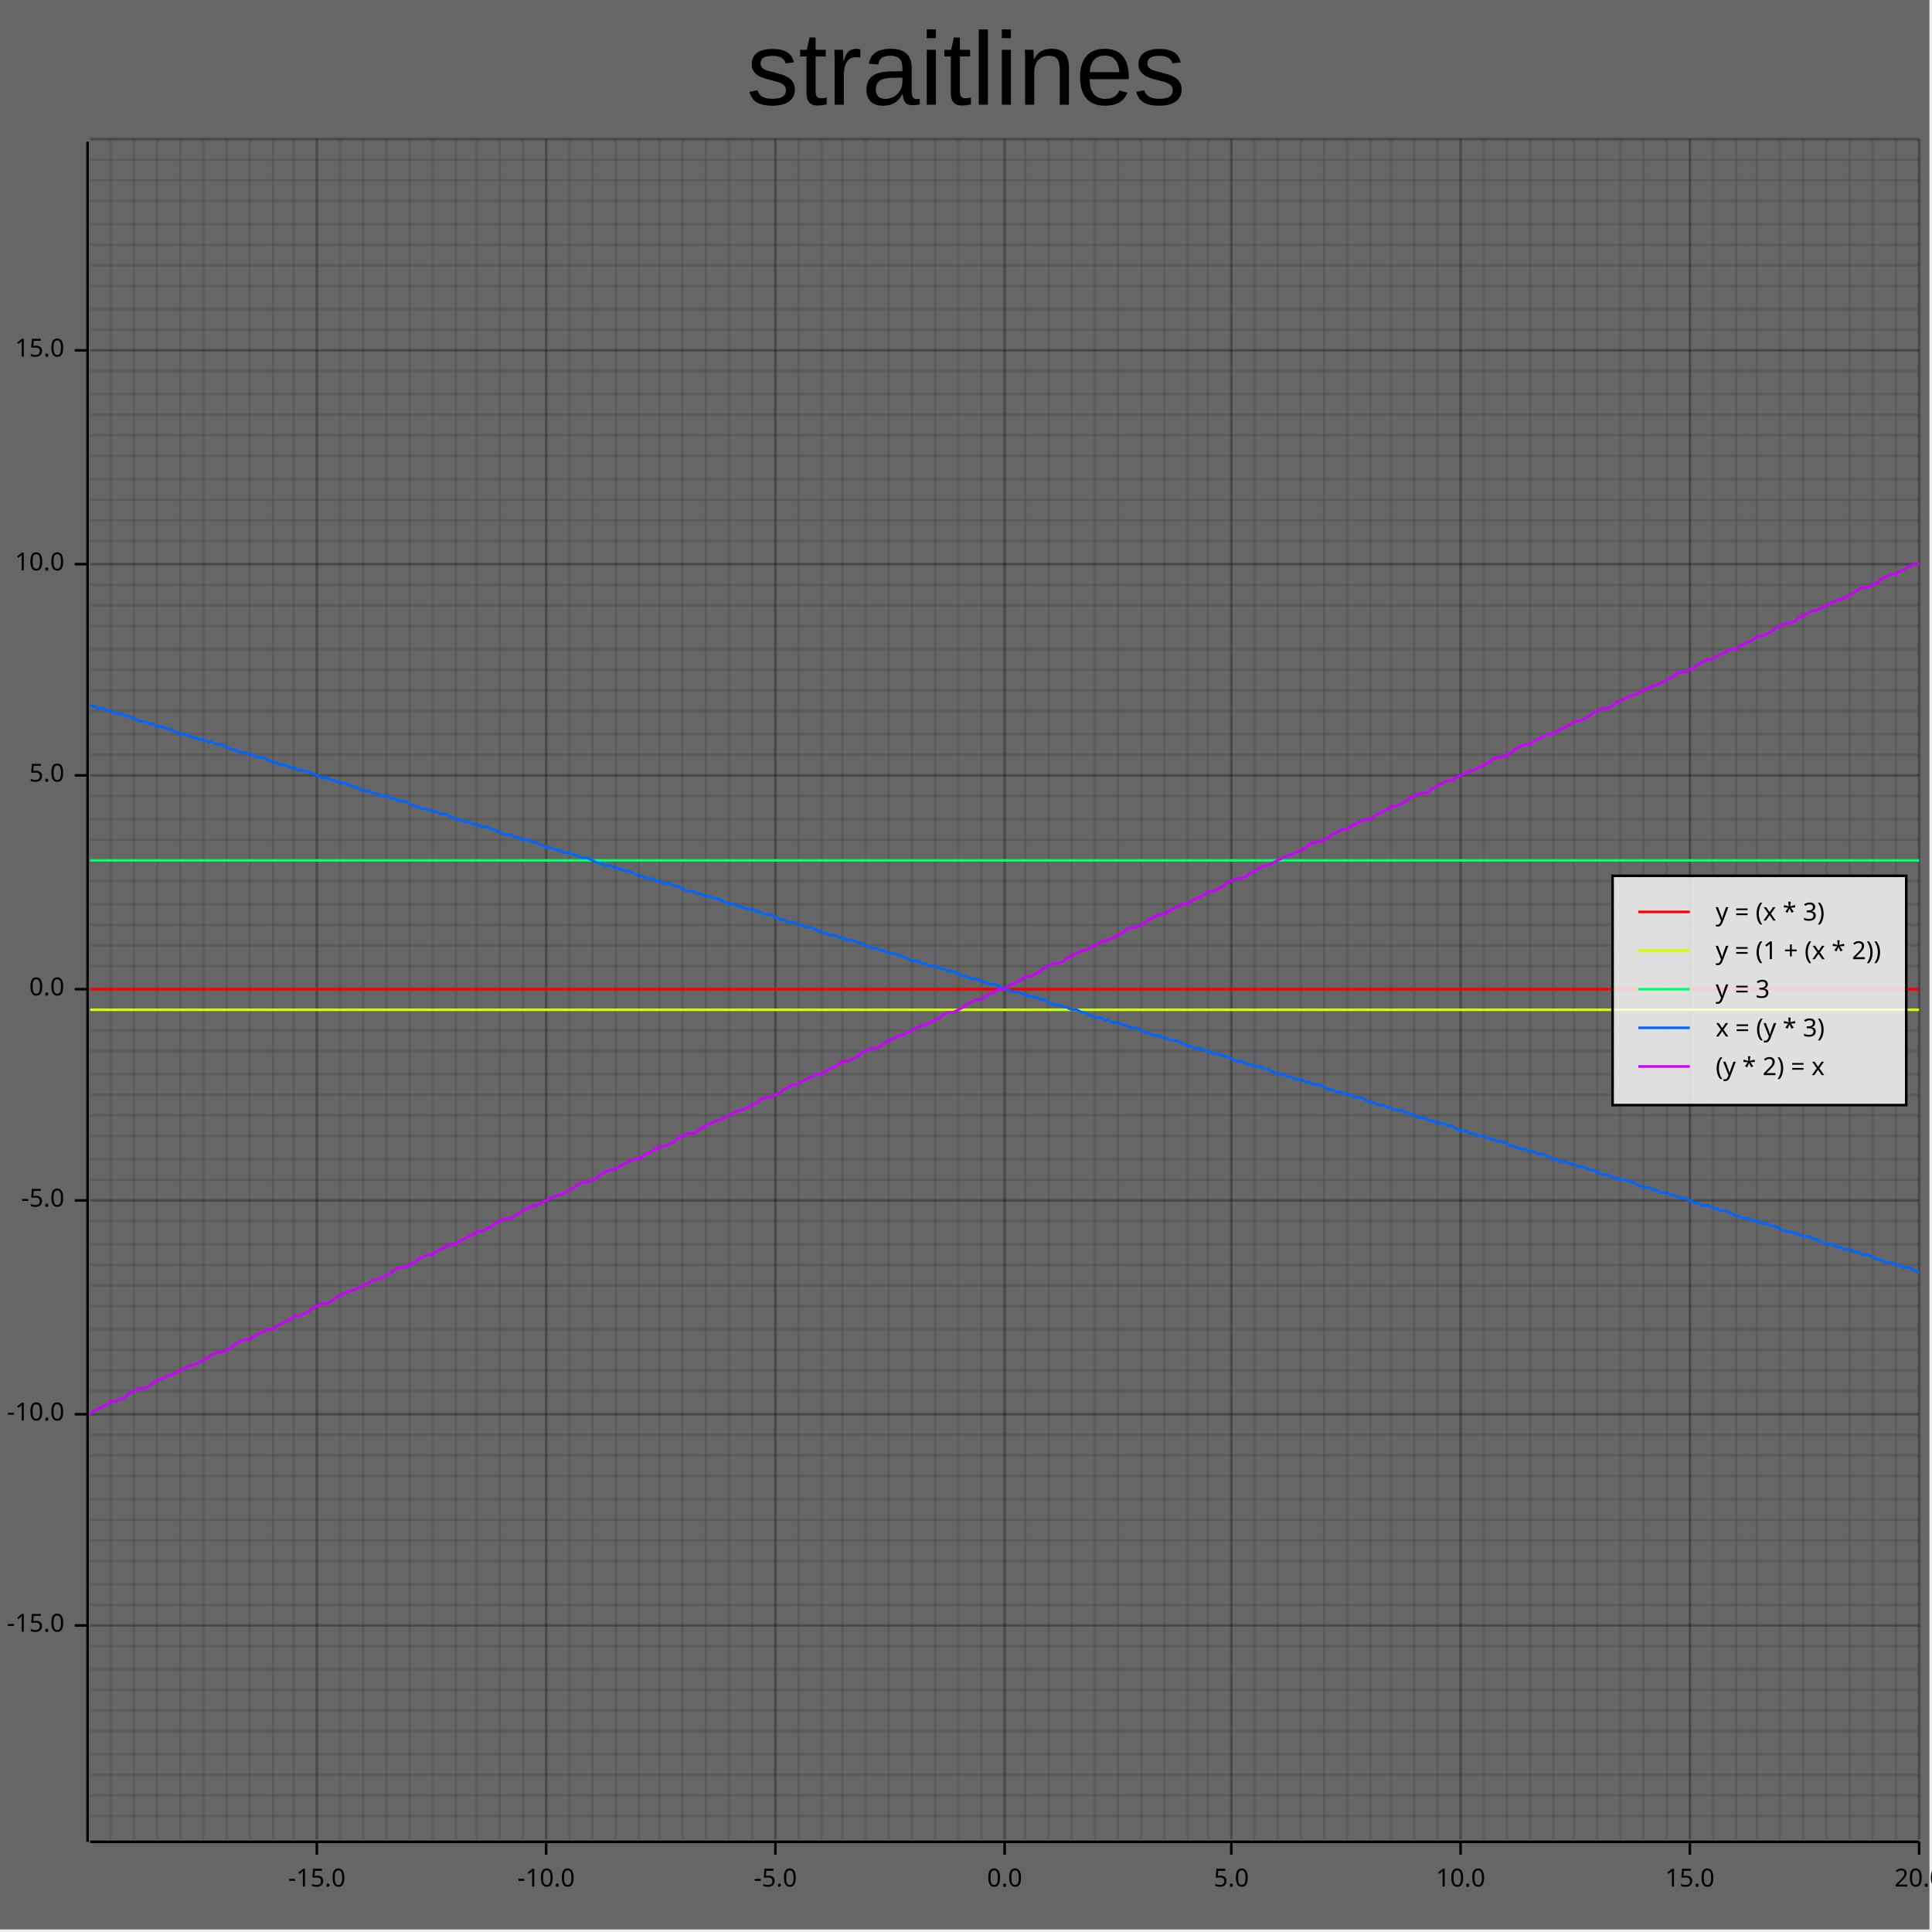
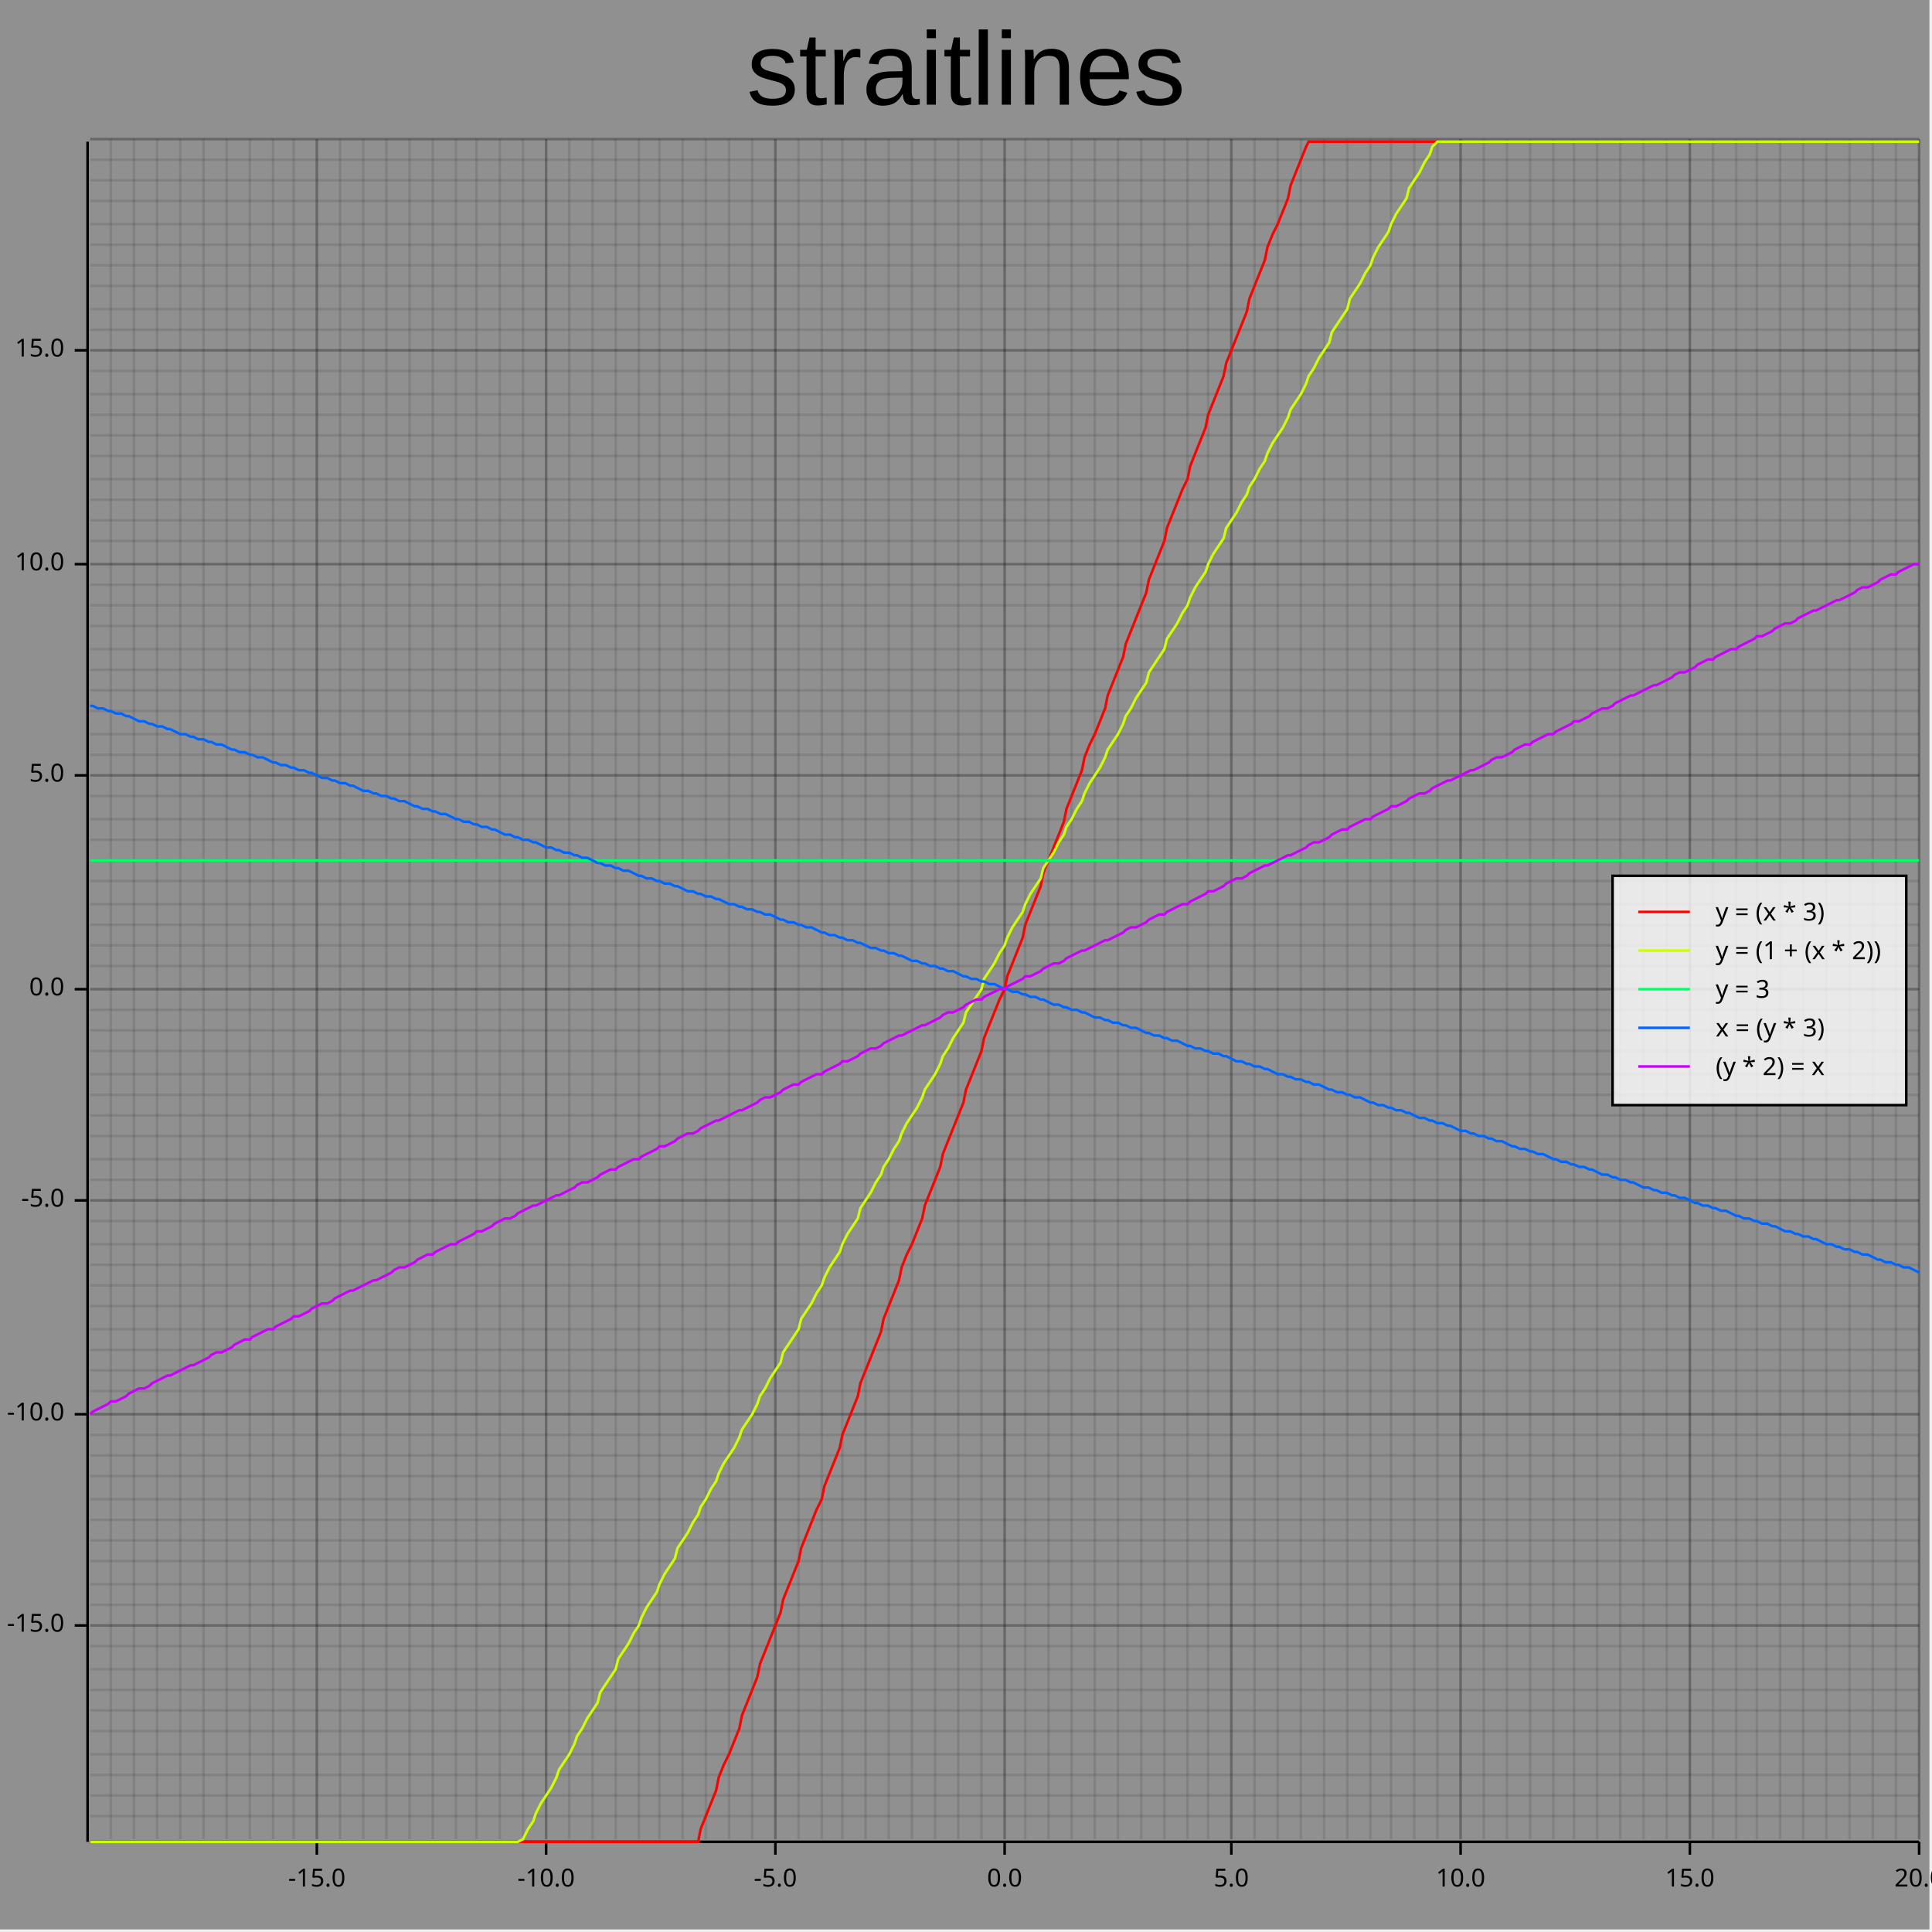
<svg xmlns="http://www.w3.org/2000/svg" width="750" height="750" viewBox="0 0 750 750">
-   <rect x="0" y="0" width="749" height="749" opacity="1" fill="#666666" stroke="none" />
+   <rect x="0" y="0" width="749" height="749" opacity="0.4" fill="#000000" stroke="none" />
  <text x="375" y="10" dy="0.76em" text-anchor="middle" font-family="Arial" font-size="40.323" opacity="1" fill="#000000">
straitlines
</text>
  <line opacity="0.1" stroke="#000000" stroke-width="1" x1="43" y1="714" x2="43" y2="54" />
  <line opacity="0.1" stroke="#000000" stroke-width="1" x1="52" y1="714" x2="52" y2="54" />
  <line opacity="0.1" stroke="#000000" stroke-width="1" x1="61" y1="714" x2="61" y2="54" />
  <line opacity="0.1" stroke="#000000" stroke-width="1" x1="70" y1="714" x2="70" y2="54" />
  <line opacity="0.1" stroke="#000000" stroke-width="1" x1="79" y1="714" x2="79" y2="54" />
  <line opacity="0.1" stroke="#000000" stroke-width="1" x1="88" y1="714" x2="88" y2="54" />
  <line opacity="0.1" stroke="#000000" stroke-width="1" x1="97" y1="714" x2="97" y2="54" />
  <line opacity="0.1" stroke="#000000" stroke-width="1" x1="106" y1="714" x2="106" y2="54" />
  <line opacity="0.1" stroke="#000000" stroke-width="1" x1="114" y1="714" x2="114" y2="54" />
  <line opacity="0.1" stroke="#000000" stroke-width="1" x1="123" y1="714" x2="123" y2="54" />
  <line opacity="0.1" stroke="#000000" stroke-width="1" x1="132" y1="714" x2="132" y2="54" />
  <line opacity="0.1" stroke="#000000" stroke-width="1" x1="141" y1="714" x2="141" y2="54" />
  <line opacity="0.1" stroke="#000000" stroke-width="1" x1="150" y1="714" x2="150" y2="54" />
  <line opacity="0.1" stroke="#000000" stroke-width="1" x1="159" y1="714" x2="159" y2="54" />
  <line opacity="0.1" stroke="#000000" stroke-width="1" x1="168" y1="714" x2="168" y2="54" />
  <line opacity="0.1" stroke="#000000" stroke-width="1" x1="177" y1="714" x2="177" y2="54" />
  <line opacity="0.1" stroke="#000000" stroke-width="1" x1="185" y1="714" x2="185" y2="54" />
  <line opacity="0.1" stroke="#000000" stroke-width="1" x1="194" y1="714" x2="194" y2="54" />
  <line opacity="0.1" stroke="#000000" stroke-width="1" x1="203" y1="714" x2="203" y2="54" />
  <line opacity="0.1" stroke="#000000" stroke-width="1" x1="212" y1="714" x2="212" y2="54" />
  <line opacity="0.1" stroke="#000000" stroke-width="1" x1="221" y1="714" x2="221" y2="54" />
  <line opacity="0.1" stroke="#000000" stroke-width="1" x1="230" y1="714" x2="230" y2="54" />
  <line opacity="0.1" stroke="#000000" stroke-width="1" x1="239" y1="714" x2="239" y2="54" />
  <line opacity="0.1" stroke="#000000" stroke-width="1" x1="248" y1="714" x2="248" y2="54" />
  <line opacity="0.1" stroke="#000000" stroke-width="1" x1="256" y1="714" x2="256" y2="54" />
  <line opacity="0.1" stroke="#000000" stroke-width="1" x1="265" y1="714" x2="265" y2="54" />
  <line opacity="0.1" stroke="#000000" stroke-width="1" x1="274" y1="714" x2="274" y2="54" />
  <line opacity="0.1" stroke="#000000" stroke-width="1" x1="283" y1="714" x2="283" y2="54" />
  <line opacity="0.1" stroke="#000000" stroke-width="1" x1="292" y1="714" x2="292" y2="54" />
  <line opacity="0.1" stroke="#000000" stroke-width="1" x1="301" y1="714" x2="301" y2="54" />
  <line opacity="0.1" stroke="#000000" stroke-width="1" x1="310" y1="714" x2="310" y2="54" />
  <line opacity="0.1" stroke="#000000" stroke-width="1" x1="319" y1="714" x2="319" y2="54" />
  <line opacity="0.1" stroke="#000000" stroke-width="1" x1="327" y1="714" x2="327" y2="54" />
  <line opacity="0.1" stroke="#000000" stroke-width="1" x1="336" y1="714" x2="336" y2="54" />
  <line opacity="0.1" stroke="#000000" stroke-width="1" x1="345" y1="714" x2="345" y2="54" />
  <line opacity="0.1" stroke="#000000" stroke-width="1" x1="354" y1="714" x2="354" y2="54" />
  <line opacity="0.1" stroke="#000000" stroke-width="1" x1="363" y1="714" x2="363" y2="54" />
  <line opacity="0.1" stroke="#000000" stroke-width="1" x1="372" y1="714" x2="372" y2="54" />
  <line opacity="0.1" stroke="#000000" stroke-width="1" x1="381" y1="714" x2="381" y2="54" />
  <line opacity="0.1" stroke="#000000" stroke-width="1" x1="390" y1="714" x2="390" y2="54" />
  <line opacity="0.1" stroke="#000000" stroke-width="1" x1="398" y1="714" x2="398" y2="54" />
  <line opacity="0.1" stroke="#000000" stroke-width="1" x1="407" y1="714" x2="407" y2="54" />
  <line opacity="0.1" stroke="#000000" stroke-width="1" x1="416" y1="714" x2="416" y2="54" />
  <line opacity="0.1" stroke="#000000" stroke-width="1" x1="425" y1="714" x2="425" y2="54" />
  <line opacity="0.1" stroke="#000000" stroke-width="1" x1="434" y1="714" x2="434" y2="54" />
  <line opacity="0.1" stroke="#000000" stroke-width="1" x1="443" y1="714" x2="443" y2="54" />
  <line opacity="0.1" stroke="#000000" stroke-width="1" x1="452" y1="714" x2="452" y2="54" />
  <line opacity="0.1" stroke="#000000" stroke-width="1" x1="461" y1="714" x2="461" y2="54" />
  <line opacity="0.1" stroke="#000000" stroke-width="1" x1="469" y1="714" x2="469" y2="54" />
  <line opacity="0.1" stroke="#000000" stroke-width="1" x1="478" y1="714" x2="478" y2="54" />
  <line opacity="0.1" stroke="#000000" stroke-width="1" x1="487" y1="714" x2="487" y2="54" />
  <line opacity="0.1" stroke="#000000" stroke-width="1" x1="496" y1="714" x2="496" y2="54" />
  <line opacity="0.1" stroke="#000000" stroke-width="1" x1="505" y1="714" x2="505" y2="54" />
  <line opacity="0.1" stroke="#000000" stroke-width="1" x1="514" y1="714" x2="514" y2="54" />
  <line opacity="0.1" stroke="#000000" stroke-width="1" x1="523" y1="714" x2="523" y2="54" />
  <line opacity="0.1" stroke="#000000" stroke-width="1" x1="532" y1="714" x2="532" y2="54" />
  <line opacity="0.1" stroke="#000000" stroke-width="1" x1="540" y1="714" x2="540" y2="54" />
  <line opacity="0.1" stroke="#000000" stroke-width="1" x1="549" y1="714" x2="549" y2="54" />
  <line opacity="0.1" stroke="#000000" stroke-width="1" x1="558" y1="714" x2="558" y2="54" />
  <line opacity="0.1" stroke="#000000" stroke-width="1" x1="567" y1="714" x2="567" y2="54" />
  <line opacity="0.1" stroke="#000000" stroke-width="1" x1="576" y1="714" x2="576" y2="54" />
  <line opacity="0.1" stroke="#000000" stroke-width="1" x1="585" y1="714" x2="585" y2="54" />
  <line opacity="0.1" stroke="#000000" stroke-width="1" x1="594" y1="714" x2="594" y2="54" />
  <line opacity="0.1" stroke="#000000" stroke-width="1" x1="603" y1="714" x2="603" y2="54" />
  <line opacity="0.1" stroke="#000000" stroke-width="1" x1="611" y1="714" x2="611" y2="54" />
  <line opacity="0.1" stroke="#000000" stroke-width="1" x1="620" y1="714" x2="620" y2="54" />
  <line opacity="0.1" stroke="#000000" stroke-width="1" x1="629" y1="714" x2="629" y2="54" />
  <line opacity="0.1" stroke="#000000" stroke-width="1" x1="638" y1="714" x2="638" y2="54" />
  <line opacity="0.1" stroke="#000000" stroke-width="1" x1="647" y1="714" x2="647" y2="54" />
  <line opacity="0.1" stroke="#000000" stroke-width="1" x1="656" y1="714" x2="656" y2="54" />
  <line opacity="0.1" stroke="#000000" stroke-width="1" x1="665" y1="714" x2="665" y2="54" />
  <line opacity="0.1" stroke="#000000" stroke-width="1" x1="674" y1="714" x2="674" y2="54" />
  <line opacity="0.1" stroke="#000000" stroke-width="1" x1="682" y1="714" x2="682" y2="54" />
  <line opacity="0.1" stroke="#000000" stroke-width="1" x1="691" y1="714" x2="691" y2="54" />
  <line opacity="0.1" stroke="#000000" stroke-width="1" x1="700" y1="714" x2="700" y2="54" />
  <line opacity="0.1" stroke="#000000" stroke-width="1" x1="709" y1="714" x2="709" y2="54" />
  <line opacity="0.1" stroke="#000000" stroke-width="1" x1="718" y1="714" x2="718" y2="54" />
  <line opacity="0.1" stroke="#000000" stroke-width="1" x1="727" y1="714" x2="727" y2="54" />
  <line opacity="0.1" stroke="#000000" stroke-width="1" x1="736" y1="714" x2="736" y2="54" />
  <line opacity="0.1" stroke="#000000" stroke-width="1" x1="745" y1="714" x2="745" y2="54" />
  <line opacity="0.1" stroke="#000000" stroke-width="1" x1="35" y1="705" x2="745" y2="705" />
  <line opacity="0.1" stroke="#000000" stroke-width="1" x1="35" y1="697" x2="745" y2="697" />
  <line opacity="0.1" stroke="#000000" stroke-width="1" x1="35" y1="689" x2="745" y2="689" />
  <line opacity="0.1" stroke="#000000" stroke-width="1" x1="35" y1="681" x2="745" y2="681" />
  <line opacity="0.1" stroke="#000000" stroke-width="1" x1="35" y1="672" x2="745" y2="672" />
  <line opacity="0.1" stroke="#000000" stroke-width="1" x1="35" y1="664" x2="745" y2="664" />
  <line opacity="0.1" stroke="#000000" stroke-width="1" x1="35" y1="656" x2="745" y2="656" />
  <line opacity="0.1" stroke="#000000" stroke-width="1" x1="35" y1="648" x2="745" y2="648" />
  <line opacity="0.1" stroke="#000000" stroke-width="1" x1="35" y1="639" x2="745" y2="639" />
  <line opacity="0.1" stroke="#000000" stroke-width="1" x1="35" y1="631" x2="745" y2="631" />
  <line opacity="0.1" stroke="#000000" stroke-width="1" x1="35" y1="623" x2="745" y2="623" />
  <line opacity="0.1" stroke="#000000" stroke-width="1" x1="35" y1="615" x2="745" y2="615" />
  <line opacity="0.1" stroke="#000000" stroke-width="1" x1="35" y1="606" x2="745" y2="606" />
  <line opacity="0.1" stroke="#000000" stroke-width="1" x1="35" y1="598" x2="745" y2="598" />
  <line opacity="0.1" stroke="#000000" stroke-width="1" x1="35" y1="590" x2="745" y2="590" />
  <line opacity="0.1" stroke="#000000" stroke-width="1" x1="35" y1="582" x2="745" y2="582" />
  <line opacity="0.1" stroke="#000000" stroke-width="1" x1="35" y1="573" x2="745" y2="573" />
  <line opacity="0.1" stroke="#000000" stroke-width="1" x1="35" y1="565" x2="745" y2="565" />
  <line opacity="0.1" stroke="#000000" stroke-width="1" x1="35" y1="557" x2="745" y2="557" />
  <line opacity="0.1" stroke="#000000" stroke-width="1" x1="35" y1="549" x2="745" y2="549" />
  <line opacity="0.1" stroke="#000000" stroke-width="1" x1="35" y1="540" x2="745" y2="540" />
  <line opacity="0.1" stroke="#000000" stroke-width="1" x1="35" y1="532" x2="745" y2="532" />
  <line opacity="0.1" stroke="#000000" stroke-width="1" x1="35" y1="524" x2="745" y2="524" />
  <line opacity="0.1" stroke="#000000" stroke-width="1" x1="35" y1="516" x2="745" y2="516" />
  <line opacity="0.1" stroke="#000000" stroke-width="1" x1="35" y1="507" x2="745" y2="507" />
  <line opacity="0.1" stroke="#000000" stroke-width="1" x1="35" y1="499" x2="745" y2="499" />
  <line opacity="0.1" stroke="#000000" stroke-width="1" x1="35" y1="491" x2="745" y2="491" />
  <line opacity="0.1" stroke="#000000" stroke-width="1" x1="35" y1="483" x2="745" y2="483" />
  <line opacity="0.1" stroke="#000000" stroke-width="1" x1="35" y1="474" x2="745" y2="474" />
  <line opacity="0.1" stroke="#000000" stroke-width="1" x1="35" y1="466" x2="745" y2="466" />
  <line opacity="0.1" stroke="#000000" stroke-width="1" x1="35" y1="458" x2="745" y2="458" />
  <line opacity="0.1" stroke="#000000" stroke-width="1" x1="35" y1="450" x2="745" y2="450" />
  <line opacity="0.1" stroke="#000000" stroke-width="1" x1="35" y1="441" x2="745" y2="441" />
  <line opacity="0.1" stroke="#000000" stroke-width="1" x1="35" y1="433" x2="745" y2="433" />
  <line opacity="0.1" stroke="#000000" stroke-width="1" x1="35" y1="425" x2="745" y2="425" />
  <line opacity="0.1" stroke="#000000" stroke-width="1" x1="35" y1="417" x2="745" y2="417" />
  <line opacity="0.1" stroke="#000000" stroke-width="1" x1="35" y1="408" x2="745" y2="408" />
  <line opacity="0.1" stroke="#000000" stroke-width="1" x1="35" y1="400" x2="745" y2="400" />
  <line opacity="0.1" stroke="#000000" stroke-width="1" x1="35" y1="392" x2="745" y2="392" />
  <line opacity="0.1" stroke="#000000" stroke-width="1" x1="35" y1="384" x2="745" y2="384" />
  <line opacity="0.1" stroke="#000000" stroke-width="1" x1="35" y1="375" x2="745" y2="375" />
  <line opacity="0.1" stroke="#000000" stroke-width="1" x1="35" y1="367" x2="745" y2="367" />
  <line opacity="0.1" stroke="#000000" stroke-width="1" x1="35" y1="359" x2="745" y2="359" />
  <line opacity="0.1" stroke="#000000" stroke-width="1" x1="35" y1="351" x2="745" y2="351" />
  <line opacity="0.1" stroke="#000000" stroke-width="1" x1="35" y1="342" x2="745" y2="342" />
  <line opacity="0.1" stroke="#000000" stroke-width="1" x1="35" y1="334" x2="745" y2="334" />
  <line opacity="0.1" stroke="#000000" stroke-width="1" x1="35" y1="326" x2="745" y2="326" />
  <line opacity="0.1" stroke="#000000" stroke-width="1" x1="35" y1="318" x2="745" y2="318" />
  <line opacity="0.1" stroke="#000000" stroke-width="1" x1="35" y1="309" x2="745" y2="309" />
  <line opacity="0.1" stroke="#000000" stroke-width="1" x1="35" y1="301" x2="745" y2="301" />
  <line opacity="0.1" stroke="#000000" stroke-width="1" x1="35" y1="293" x2="745" y2="293" />
  <line opacity="0.1" stroke="#000000" stroke-width="1" x1="35" y1="285" x2="745" y2="285" />
  <line opacity="0.1" stroke="#000000" stroke-width="1" x1="35" y1="276" x2="745" y2="276" />
  <line opacity="0.1" stroke="#000000" stroke-width="1" x1="35" y1="268" x2="745" y2="268" />
  <line opacity="0.1" stroke="#000000" stroke-width="1" x1="35" y1="260" x2="745" y2="260" />
  <line opacity="0.1" stroke="#000000" stroke-width="1" x1="35" y1="252" x2="745" y2="252" />
  <line opacity="0.1" stroke="#000000" stroke-width="1" x1="35" y1="243" x2="745" y2="243" />
  <line opacity="0.1" stroke="#000000" stroke-width="1" x1="35" y1="235" x2="745" y2="235" />
  <line opacity="0.1" stroke="#000000" stroke-width="1" x1="35" y1="227" x2="745" y2="227" />
  <line opacity="0.1" stroke="#000000" stroke-width="1" x1="35" y1="219" x2="745" y2="219" />
  <line opacity="0.1" stroke="#000000" stroke-width="1" x1="35" y1="210" x2="745" y2="210" />
  <line opacity="0.1" stroke="#000000" stroke-width="1" x1="35" y1="202" x2="745" y2="202" />
  <line opacity="0.1" stroke="#000000" stroke-width="1" x1="35" y1="194" x2="745" y2="194" />
  <line opacity="0.1" stroke="#000000" stroke-width="1" x1="35" y1="186" x2="745" y2="186" />
  <line opacity="0.1" stroke="#000000" stroke-width="1" x1="35" y1="177" x2="745" y2="177" />
  <line opacity="0.1" stroke="#000000" stroke-width="1" x1="35" y1="169" x2="745" y2="169" />
  <line opacity="0.1" stroke="#000000" stroke-width="1" x1="35" y1="161" x2="745" y2="161" />
  <line opacity="0.1" stroke="#000000" stroke-width="1" x1="35" y1="153" x2="745" y2="153" />
  <line opacity="0.1" stroke="#000000" stroke-width="1" x1="35" y1="144" x2="745" y2="144" />
  <line opacity="0.1" stroke="#000000" stroke-width="1" x1="35" y1="136" x2="745" y2="136" />
  <line opacity="0.1" stroke="#000000" stroke-width="1" x1="35" y1="128" x2="745" y2="128" />
  <line opacity="0.1" stroke="#000000" stroke-width="1" x1="35" y1="120" x2="745" y2="120" />
  <line opacity="0.1" stroke="#000000" stroke-width="1" x1="35" y1="111" x2="745" y2="111" />
  <line opacity="0.1" stroke="#000000" stroke-width="1" x1="35" y1="103" x2="745" y2="103" />
  <line opacity="0.1" stroke="#000000" stroke-width="1" x1="35" y1="95" x2="745" y2="95" />
  <line opacity="0.1" stroke="#000000" stroke-width="1" x1="35" y1="87" x2="745" y2="87" />
  <line opacity="0.1" stroke="#000000" stroke-width="1" x1="35" y1="78" x2="745" y2="78" />
  <line opacity="0.1" stroke="#000000" stroke-width="1" x1="35" y1="70" x2="745" y2="70" />
  <line opacity="0.1" stroke="#000000" stroke-width="1" x1="35" y1="62" x2="745" y2="62" />
  <line opacity="0.1" stroke="#000000" stroke-width="1" x1="35" y1="54" x2="745" y2="54" />
  <line opacity="0.2" stroke="#000000" stroke-width="1" x1="123" y1="714" x2="123" y2="54" />
  <line opacity="0.2" stroke="#000000" stroke-width="1" x1="212" y1="714" x2="212" y2="54" />
  <line opacity="0.2" stroke="#000000" stroke-width="1" x1="301" y1="714" x2="301" y2="54" />
  <line opacity="0.2" stroke="#000000" stroke-width="1" x1="390" y1="714" x2="390" y2="54" />
  <line opacity="0.2" stroke="#000000" stroke-width="1" x1="478" y1="714" x2="478" y2="54" />
  <line opacity="0.2" stroke="#000000" stroke-width="1" x1="567" y1="714" x2="567" y2="54" />
  <line opacity="0.2" stroke="#000000" stroke-width="1" x1="656" y1="714" x2="656" y2="54" />
  <line opacity="0.2" stroke="#000000" stroke-width="1" x1="745" y1="714" x2="745" y2="54" />
  <line opacity="0.2" stroke="#000000" stroke-width="1" x1="35" y1="631" x2="745" y2="631" />
  <line opacity="0.2" stroke="#000000" stroke-width="1" x1="35" y1="549" x2="745" y2="549" />
  <line opacity="0.2" stroke="#000000" stroke-width="1" x1="35" y1="466" x2="745" y2="466" />
  <line opacity="0.2" stroke="#000000" stroke-width="1" x1="35" y1="384" x2="745" y2="384" />
  <line opacity="0.2" stroke="#000000" stroke-width="1" x1="35" y1="301" x2="745" y2="301" />
  <line opacity="0.2" stroke="#000000" stroke-width="1" x1="35" y1="219" x2="745" y2="219" />
  <line opacity="0.2" stroke="#000000" stroke-width="1" x1="35" y1="136" x2="745" y2="136" />
  <line opacity="0.2" stroke="#000000" stroke-width="1" x1="35" y1="54" x2="745" y2="54" />
  <polyline fill="none" opacity="1" stroke="#000000" stroke-width="1" points="34,55 34,715 " />
  <text x="25" y="631" dy="0.5ex" text-anchor="end" font-family="sans-serif" font-size="9.677" opacity="1" fill="#000000">
-15.0
</text>
  <polyline fill="none" opacity="1" stroke="#000000" stroke-width="1" points="29,631 34,631 " />
  <text x="25" y="549" dy="0.5ex" text-anchor="end" font-family="sans-serif" font-size="9.677" opacity="1" fill="#000000">
-10.0
</text>
  <polyline fill="none" opacity="1" stroke="#000000" stroke-width="1" points="29,549 34,549 " />
  <text x="25" y="466" dy="0.5ex" text-anchor="end" font-family="sans-serif" font-size="9.677" opacity="1" fill="#000000">
-5.0
</text>
  <polyline fill="none" opacity="1" stroke="#000000" stroke-width="1" points="29,466 34,466 " />
  <text x="25" y="384" dy="0.5ex" text-anchor="end" font-family="sans-serif" font-size="9.677" opacity="1" fill="#000000">
0.0
</text>
  <polyline fill="none" opacity="1" stroke="#000000" stroke-width="1" points="29,384 34,384 " />
  <text x="25" y="301" dy="0.5ex" text-anchor="end" font-family="sans-serif" font-size="9.677" opacity="1" fill="#000000">
5.0
</text>
  <polyline fill="none" opacity="1" stroke="#000000" stroke-width="1" points="29,301 34,301 " />
  <text x="25" y="219" dy="0.5ex" text-anchor="end" font-family="sans-serif" font-size="9.677" opacity="1" fill="#000000">
10.0
</text>
  <polyline fill="none" opacity="1" stroke="#000000" stroke-width="1" points="29,219 34,219 " />
  <text x="25" y="136" dy="0.5ex" text-anchor="end" font-family="sans-serif" font-size="9.677" opacity="1" fill="#000000">
15.0
</text>
  <polyline fill="none" opacity="1" stroke="#000000" stroke-width="1" points="29,136 34,136 " />
  <polyline fill="none" opacity="1" stroke="#000000" stroke-width="1" points="35,715 745,715 " />
  <text x="123" y="725" dy="0.76em" text-anchor="middle" font-family="sans-serif" font-size="9.677" opacity="1" fill="#000000">
-15.0
</text>
  <polyline fill="none" opacity="1" stroke="#000000" stroke-width="1" points="123,715 123,720 " />
  <text x="212" y="725" dy="0.76em" text-anchor="middle" font-family="sans-serif" font-size="9.677" opacity="1" fill="#000000">
-10.0
</text>
  <polyline fill="none" opacity="1" stroke="#000000" stroke-width="1" points="212,715 212,720 " />
  <text x="301" y="725" dy="0.76em" text-anchor="middle" font-family="sans-serif" font-size="9.677" opacity="1" fill="#000000">
-5.0
</text>
  <polyline fill="none" opacity="1" stroke="#000000" stroke-width="1" points="301,715 301,720 " />
  <text x="390" y="725" dy="0.76em" text-anchor="middle" font-family="sans-serif" font-size="9.677" opacity="1" fill="#000000">
0.0
</text>
  <polyline fill="none" opacity="1" stroke="#000000" stroke-width="1" points="390,715 390,720 " />
  <text x="478" y="725" dy="0.76em" text-anchor="middle" font-family="sans-serif" font-size="9.677" opacity="1" fill="#000000">
5.0
</text>
  <polyline fill="none" opacity="1" stroke="#000000" stroke-width="1" points="478,715 478,720 " />
  <text x="567" y="725" dy="0.76em" text-anchor="middle" font-family="sans-serif" font-size="9.677" opacity="1" fill="#000000">
10.0
</text>
  <polyline fill="none" opacity="1" stroke="#000000" stroke-width="1" points="567,715 567,720 " />
  <text x="656" y="725" dy="0.76em" text-anchor="middle" font-family="sans-serif" font-size="9.677" opacity="1" fill="#000000">
15.0
</text>
  <polyline fill="none" opacity="1" stroke="#000000" stroke-width="1" points="656,715 656,720 " />
  <text x="745" y="725" dy="0.76em" text-anchor="middle" font-family="sans-serif" font-size="9.677" opacity="1" fill="#000000">
20.0
</text>
  <polyline fill="none" opacity="1" stroke="#000000" stroke-width="1" points="745,715 745,720 " />
-   <polyline fill="none" opacity="1" stroke="#FF0000" stroke-width="1" points="35,384 36,384 38,384 40,384 42,384 43,384 45,384 47,384 49,384 50,384 52,384 54,384 56,384 58,384 59,384 61,384 63,384 65,384 66,384 68,384 70,384 72,384 74,384 75,384 77,384 79,384 81,384 82,384 84,384 86,384 88,384 90,384 91,384 93,384 95,384 97,384 98,384 100,384 102,384 104,384 106,384 107,384 109,384 111,384 113,384 114,384 116,384 118,384 120,384 121,384 123,384 125,384 127,384 129,384 130,384 132,384 134,384 136,384 137,384 139,384 141,384 143,384 145,384 146,384 148,384 150,384 152,384 153,384 155,384 157,384 159,384 161,384 162,384 164,384 166,384 168,384 169,384 171,384 173,384 175,384 177,384 178,384 180,384 182,384 184,384 185,384 187,384 189,384 191,384 192,384 194,384 196,384 198,384 200,384 201,384 203,384 205,384 207,384 208,384 210,384 212,384 214,384 216,384 217,384 219,384 221,384 223,384 224,384 226,384 228,384 230,384 232,384 233,384 235,384 237,384 239,384 240,384 242,384 244,384 246,384 248,384 249,384 251,384 253,384 255,384 256,384 258,384 260,384 262,384 263,384 265,384 267,384 269,384 271,384 272,384 274,384 276,384 278,384 279,384 281,384 283,384 285,384 287,384 288,384 290,384 292,384 294,384 295,384 297,384 299,384 301,384 303,384 304,384 306,384 308,384 310,384 311,384 313,384 315,384 317,384 319,384 320,384 322,384 324,384 326,384 327,384 329,384 331,384 333,384 334,384 336,384 338,384 340,384 342,384 343,384 345,384 347,384 349,384 350,384 352,384 354,384 356,384 358,384 359,384 361,384 363,384 365,384 366,384 368,384 370,384 372,384 374,384 375,384 377,384 379,384 381,384 382,384 384,384 386,384 388,384 390,384 391,384 393,384 395,384 397,384 398,384 400,384 402,384 404,384 405,384 407,384 409,384 411,384 413,384 414,384 416,384 418,384 420,384 421,384 423,384 425,384 427,384 429,384 430,384 432,384 434,384 436,384 437,384 439,384 441,384 443,384 445,384 446,384 448,384 450,384 452,384 453,384 455,384 457,384 459,384 461,384 462,384 464,384 466,384 468,384 469,384 471,384 473,384 475,384 476,384 478,384 480,384 482,384 484,384 485,384 487,384 489,384 491,384 492,384 494,384 496,384 498,384 500,384 501,384 503,384 505,384 507,384 508,384 510,384 512,384 514,384 516,384 517,384 519,384 521,384 523,384 524,384 526,384 528,384 530,384 532,384 533,384 535,384 537,384 539,384 540,384 542,384 544,384 546,384 547,384 549,384 551,384 553,384 555,384 556,384 558,384 560,384 562,384 563,384 565,384 567,384 569,384 571,384 572,384 574,384 576,384 578,384 579,384 581,384 583,384 585,384 587,384 588,384 590,384 592,384 594,384 595,384 597,384 599,384 601,384 603,384 604,384 606,384 608,384 610,384 611,384 613,384 615,384 617,384 618,384 620,384 622,384 624,384 626,384 627,384 629,384 631,384 633,384 634,384 636,384 638,384 640,384 642,384 643,384 645,384 647,384 649,384 650,384 652,384 654,384 656,384 658,384 659,384 661,384 663,384 665,384 666,384 668,384 670,384 672,384 674,384 675,384 677,384 679,384 681,384 682,384 684,384 686,384 688,384 689,384 691,384 693,384 695,384 697,384 698,384 700,384 702,384 704,384 705,384 707,384 709,384 711,384 713,384 714,384 716,384 718,384 720,384 721,384 723,384 725,384 727,384 729,384 730,384 732,384 734,384 736,384 737,384 739,384 741,384 743,384 745,384 " />
-   <polyline fill="none" opacity="1" stroke="#CCFF00" stroke-width="1" points="35,392 36,392 38,392 40,392 42,392 43,392 45,392 47,392 49,392 50,392 52,392 54,392 56,392 58,392 59,392 61,392 63,392 65,392 66,392 68,392 70,392 72,392 74,392 75,392 77,392 79,392 81,392 82,392 84,392 86,392 88,392 90,392 91,392 93,392 95,392 97,392 98,392 100,392 102,392 104,392 106,392 107,392 109,392 111,392 113,392 114,392 116,392 118,392 120,392 121,392 123,392 125,392 127,392 129,392 130,392 132,392 134,392 136,392 137,392 139,392 141,392 143,392 145,392 146,392 148,392 150,392 152,392 153,392 155,392 157,392 159,392 161,392 162,392 164,392 166,392 168,392 169,392 171,392 173,392 175,392 177,392 178,392 180,392 182,392 184,392 185,392 187,392 189,392 191,392 192,392 194,392 196,392 198,392 200,392 201,392 203,392 205,392 207,392 208,392 210,392 212,392 214,392 216,392 217,392 219,392 221,392 223,392 224,392 226,392 228,392 230,392 232,392 233,392 235,392 237,392 239,392 240,392 242,392 244,392 246,392 248,392 249,392 251,392 253,392 255,392 256,392 258,392 260,392 262,392 263,392 265,392 267,392 269,392 271,392 272,392 274,392 276,392 278,392 279,392 281,392 283,392 285,392 287,392 288,392 290,392 292,392 294,392 295,392 297,392 299,392 301,392 303,392 304,392 306,392 308,392 310,392 311,392 313,392 315,392 317,392 319,392 320,392 322,392 324,392 326,392 327,392 329,392 331,392 333,392 334,392 336,392 338,392 340,392 342,392 343,392 345,392 347,392 349,392 350,392 352,392 354,392 356,392 358,392 359,392 361,392 363,392 365,392 366,392 368,392 370,392 372,392 374,392 375,392 377,392 379,392 381,392 382,392 384,392 386,392 388,392 390,392 391,392 393,392 395,392 397,392 398,392 400,392 402,392 404,392 405,392 407,392 409,392 411,392 413,392 414,392 416,392 418,392 420,392 421,392 423,392 425,392 427,392 429,392 430,392 432,392 434,392 436,392 437,392 439,392 441,392 443,392 445,392 446,392 448,392 450,392 452,392 453,392 455,392 457,392 459,392 461,392 462,392 464,392 466,392 468,392 469,392 471,392 473,392 475,392 476,392 478,392 480,392 482,392 484,392 485,392 487,392 489,392 491,392 492,392 494,392 496,392 498,392 500,392 501,392 503,392 505,392 507,392 508,392 510,392 512,392 514,392 516,392 517,392 519,392 521,392 523,392 524,392 526,392 528,392 530,392 532,392 533,392 535,392 537,392 539,392 540,392 542,392 544,392 546,392 547,392 549,392 551,392 553,392 555,392 556,392 558,392 560,392 562,392 563,392 565,392 567,392 569,392 571,392 572,392 574,392 576,392 578,392 579,392 581,392 583,392 585,392 587,392 588,392 590,392 592,392 594,392 595,392 597,392 599,392 601,392 603,392 604,392 606,392 608,392 610,392 611,392 613,392 615,392 617,392 618,392 620,392 622,392 624,392 626,392 627,392 629,392 631,392 633,392 634,392 636,392 638,392 640,392 642,392 643,392 645,392 647,392 649,392 650,392 652,392 654,392 656,392 658,392 659,392 661,392 663,392 665,392 666,392 668,392 670,392 672,392 674,392 675,392 677,392 679,392 681,392 682,392 684,392 686,392 688,392 689,392 691,392 693,392 695,392 697,392 698,392 700,392 702,392 704,392 705,392 707,392 709,392 711,392 713,392 714,392 716,392 718,392 720,392 721,392 723,392 725,392 727,392 729,392 730,392 732,392 734,392 736,392 737,392 739,392 741,392 743,392 745,392 " />
+   <polyline fill="none" opacity="1" stroke="#FF0000" stroke-width="1" points="35,715 36,715 38,715 40,715 42,715 43,715 45,715 47,715 49,715 50,715 52,715 54,715 56,715 58,715 59,715 61,715 63,715 65,715 66,715 68,715 70,715 72,715 74,715 75,715 77,715 79,715 81,715 82,715 84,715 86,715 88,715 90,715 91,715 93,715 95,715 97,715 98,715 100,715 102,715 104,715 106,715 107,715 109,715 111,715 113,715 114,715 116,715 118,715 120,715 121,715 123,715 125,715 127,715 129,715 130,715 132,715 134,715 136,715 137,715 139,715 141,715 143,715 145,715 146,715 148,715 150,715 152,715 153,715 155,715 157,715 159,715 161,715 162,715 164,715 166,715 168,715 169,715 171,715 173,715 175,715 177,715 178,715 180,715 182,715 184,715 185,715 187,715 189,715 191,715 192,715 194,715 196,715 198,715 200,715 201,715 203,715 205,715 207,715 208,715 210,715 212,715 214,715 216,715 217,715 219,715 221,715 223,715 224,715 226,715 228,715 230,715 232,715 233,715 235,715 237,715 239,715 240,715 242,715 244,715 246,715 248,715 249,715 251,715 253,715 255,715 256,715 258,715 260,715 262,715 263,715 265,715 267,715 269,715 271,715 272,710 274,705 276,700 278,695 279,690 281,685 283,681 285,676 287,671 288,666 290,661 292,656 294,651 295,646 297,641 299,636 301,631 303,626 304,621 306,616 308,611 310,606 311,601 313,596 315,591 317,586 319,582 320,577 322,572 324,567 326,562 327,557 329,552 331,547 333,542 334,537 336,532 338,527 340,522 342,517 343,512 345,507 347,502 349,497 350,492 352,487 354,483 356,478 358,473 359,468 361,463 363,458 365,453 366,448 368,443 370,438 372,433 374,428 375,423 377,418 379,413 381,408 382,403 384,398 386,393 388,388 390,384 391,379 393,374 395,369 397,364 398,359 400,354 402,349 404,344 405,339 407,334 409,329 411,324 413,319 414,314 416,309 418,304 420,299 421,294 423,289 425,285 427,280 429,275 430,270 432,265 434,260 436,255 437,250 439,245 441,240 443,235 445,230 446,225 448,220 450,215 452,210 453,205 455,200 457,195 459,190 461,186 462,181 464,176 466,171 468,166 469,161 471,156 473,151 475,146 476,141 478,136 480,131 482,126 484,121 485,116 487,111 489,106 491,101 492,96 494,91 496,87 498,82 500,77 501,72 503,67 505,62 507,57 508,55 510,55 512,55 514,55 516,55 517,55 519,55 521,55 523,55 524,55 526,55 528,55 530,55 532,55 533,55 535,55 537,55 539,55 540,55 542,55 544,55 546,55 547,55 549,55 551,55 553,55 555,55 556,55 558,55 560,55 562,55 563,55 565,55 567,55 569,55 571,55 572,55 574,55 576,55 578,55 579,55 581,55 583,55 585,55 587,55 588,55 590,55 592,55 594,55 595,55 597,55 599,55 601,55 603,55 604,55 606,55 608,55 610,55 611,55 613,55 615,55 617,55 618,55 620,55 622,55 624,55 626,55 627,55 629,55 631,55 633,55 634,55 636,55 638,55 640,55 642,55 643,55 645,55 647,55 649,55 650,55 652,55 654,55 656,55 658,55 659,55 661,55 663,55 665,55 666,55 668,55 670,55 672,55 674,55 675,55 677,55 679,55 681,55 682,55 684,55 686,55 688,55 689,55 691,55 693,55 695,55 697,55 698,55 700,55 702,55 704,55 705,55 707,55 709,55 711,55 713,55 714,55 716,55 718,55 720,55 721,55 723,55 725,55 727,55 729,55 730,55 732,55 734,55 736,55 737,55 739,55 741,55 743,55 745,55 " />
+   <polyline fill="none" opacity="1" stroke="#CCFF00" stroke-width="1" points="35,715 36,715 38,715 40,715 42,715 43,715 45,715 47,715 49,715 50,715 52,715 54,715 56,715 58,715 59,715 61,715 63,715 65,715 66,715 68,715 70,715 72,715 74,715 75,715 77,715 79,715 81,715 82,715 84,715 86,715 88,715 90,715 91,715 93,715 95,715 97,715 98,715 100,715 102,715 104,715 106,715 107,715 109,715 111,715 113,715 114,715 116,715 118,715 120,715 121,715 123,715 125,715 127,715 129,715 130,715 132,715 134,715 136,715 137,715 139,715 141,715 143,715 145,715 146,715 148,715 150,715 152,715 153,715 155,715 157,715 159,715 161,715 162,715 164,715 166,715 168,715 169,715 171,715 173,715 175,715 177,715 178,715 180,715 182,715 184,715 185,715 187,715 189,715 191,715 192,715 194,715 196,715 198,715 200,715 201,715 203,714 205,710 207,707 208,704 210,700 212,697 214,694 216,690 217,687 219,684 221,681 223,677 224,674 226,671 228,667 230,664 232,661 233,657 235,654 237,651 239,648 240,644 242,641 244,638 246,634 248,631 249,628 251,624 253,621 255,618 256,615 258,611 260,608 262,605 263,601 265,598 267,595 269,591 271,588 272,585 274,582 276,578 278,575 279,572 281,568 283,565 285,562 287,558 288,555 290,552 292,549 294,545 295,542 297,539 299,535 301,532 303,529 304,525 306,522 308,519 310,516 311,512 313,509 315,506 317,502 319,499 320,496 322,492 324,489 326,486 327,483 329,479 331,476 333,473 334,469 336,466 338,463 340,459 342,456 343,453 345,450 347,446 349,443 350,440 352,436 354,433 356,430 358,426 359,423 361,420 363,417 365,413 366,410 368,407 370,403 372,400 374,397 375,393 377,390 379,387 381,384 382,380 384,377 386,374 388,370 390,367 391,364 393,360 395,357 397,354 398,351 400,347 402,344 404,341 405,337 407,334 409,331 411,327 413,324 414,321 416,318 418,314 420,311 421,308 423,304 425,301 427,298 429,294 430,291 432,288 434,285 436,281 437,278 439,275 441,271 443,268 445,265 446,261 448,258 450,255 452,252 453,248 455,245 457,242 459,238 461,235 462,232 464,228 466,225 468,222 469,219 471,215 473,212 475,209 476,205 478,202 480,199 482,195 484,192 485,189 487,186 489,182 491,179 492,176 494,172 496,169 498,166 500,162 501,159 503,156 505,153 507,149 508,146 510,143 512,139 514,136 516,133 517,129 519,126 521,123 523,120 524,116 526,113 528,110 530,106 532,103 533,100 535,96 537,93 539,90 540,87 542,83 544,80 546,77 547,73 549,70 551,67 553,63 555,60 556,57 558,55 560,55 562,55 563,55 565,55 567,55 569,55 571,55 572,55 574,55 576,55 578,55 579,55 581,55 583,55 585,55 587,55 588,55 590,55 592,55 594,55 595,55 597,55 599,55 601,55 603,55 604,55 606,55 608,55 610,55 611,55 613,55 615,55 617,55 618,55 620,55 622,55 624,55 626,55 627,55 629,55 631,55 633,55 634,55 636,55 638,55 640,55 642,55 643,55 645,55 647,55 649,55 650,55 652,55 654,55 656,55 658,55 659,55 661,55 663,55 665,55 666,55 668,55 670,55 672,55 674,55 675,55 677,55 679,55 681,55 682,55 684,55 686,55 688,55 689,55 691,55 693,55 695,55 697,55 698,55 700,55 702,55 704,55 705,55 707,55 709,55 711,55 713,55 714,55 716,55 718,55 720,55 721,55 723,55 725,55 727,55 729,55 730,55 732,55 734,55 736,55 737,55 739,55 741,55 743,55 745,55 " />
  <polyline fill="none" opacity="1" stroke="#00FF66" stroke-width="1" points="35,334 36,334 38,334 40,334 42,334 43,334 45,334 47,334 49,334 50,334 52,334 54,334 56,334 58,334 59,334 61,334 63,334 65,334 66,334 68,334 70,334 72,334 74,334 75,334 77,334 79,334 81,334 82,334 84,334 86,334 88,334 90,334 91,334 93,334 95,334 97,334 98,334 100,334 102,334 104,334 106,334 107,334 109,334 111,334 113,334 114,334 116,334 118,334 120,334 121,334 123,334 125,334 127,334 129,334 130,334 132,334 134,334 136,334 137,334 139,334 141,334 143,334 145,334 146,334 148,334 150,334 152,334 153,334 155,334 157,334 159,334 161,334 162,334 164,334 166,334 168,334 169,334 171,334 173,334 175,334 177,334 178,334 180,334 182,334 184,334 185,334 187,334 189,334 191,334 192,334 194,334 196,334 198,334 200,334 201,334 203,334 205,334 207,334 208,334 210,334 212,334 214,334 216,334 217,334 219,334 221,334 223,334 224,334 226,334 228,334 230,334 232,334 233,334 235,334 237,334 239,334 240,334 242,334 244,334 246,334 248,334 249,334 251,334 253,334 255,334 256,334 258,334 260,334 262,334 263,334 265,334 267,334 269,334 271,334 272,334 274,334 276,334 278,334 279,334 281,334 283,334 285,334 287,334 288,334 290,334 292,334 294,334 295,334 297,334 299,334 301,334 303,334 304,334 306,334 308,334 310,334 311,334 313,334 315,334 317,334 319,334 320,334 322,334 324,334 326,334 327,334 329,334 331,334 333,334 334,334 336,334 338,334 340,334 342,334 343,334 345,334 347,334 349,334 350,334 352,334 354,334 356,334 358,334 359,334 361,334 363,334 365,334 366,334 368,334 370,334 372,334 374,334 375,334 377,334 379,334 381,334 382,334 384,334 386,334 388,334 390,334 391,334 393,334 395,334 397,334 398,334 400,334 402,334 404,334 405,334 407,334 409,334 411,334 413,334 414,334 416,334 418,334 420,334 421,334 423,334 425,334 427,334 429,334 430,334 432,334 434,334 436,334 437,334 439,334 441,334 443,334 445,334 446,334 448,334 450,334 452,334 453,334 455,334 457,334 459,334 461,334 462,334 464,334 466,334 468,334 469,334 471,334 473,334 475,334 476,334 478,334 480,334 482,334 484,334 485,334 487,334 489,334 491,334 492,334 494,334 496,334 498,334 500,334 501,334 503,334 505,334 507,334 508,334 510,334 512,334 514,334 516,334 517,334 519,334 521,334 523,334 524,334 526,334 528,334 530,334 532,334 533,334 535,334 537,334 539,334 540,334 542,334 544,334 546,334 547,334 549,334 551,334 553,334 555,334 556,334 558,334 560,334 562,334 563,334 565,334 567,334 569,334 571,334 572,334 574,334 576,334 578,334 579,334 581,334 583,334 585,334 587,334 588,334 590,334 592,334 594,334 595,334 597,334 599,334 601,334 603,334 604,334 606,334 608,334 610,334 611,334 613,334 615,334 617,334 618,334 620,334 622,334 624,334 626,334 627,334 629,334 631,334 633,334 634,334 636,334 638,334 640,334 642,334 643,334 645,334 647,334 649,334 650,334 652,334 654,334 656,334 658,334 659,334 661,334 663,334 665,334 666,334 668,334 670,334 672,334 674,334 675,334 677,334 679,334 681,334 682,334 684,334 686,334 688,334 689,334 691,334 693,334 695,334 697,334 698,334 700,334 702,334 704,334 705,334 707,334 709,334 711,334 713,334 714,334 716,334 718,334 720,334 721,334 723,334 725,334 727,334 729,334 730,334 732,334 734,334 736,334 737,334 739,334 741,334 743,334 745,334 " />
  <polyline fill="none" opacity="1" stroke="#0066FF" stroke-width="1" points="35,274 36,274 38,275 40,275 42,276 43,276 45,277 47,277 49,278 50,278 52,279 54,280 56,280 58,281 59,281 61,282 63,282 65,283 66,283 68,284 70,285 72,285 74,286 75,286 77,287 79,287 81,288 82,288 84,289 86,289 88,290 90,291 91,291 93,292 95,292 97,293 98,293 100,294 102,294 104,295 106,296 107,296 109,297 111,297 113,298 114,298 116,299 118,299 120,300 121,300 123,301 125,302 127,302 129,303 130,303 132,304 134,304 136,305 137,305 139,306 141,307 143,307 145,308 146,308 148,309 150,309 152,310 153,310 155,311 157,311 159,312 161,313 162,313 164,314 166,314 168,315 169,315 171,316 173,316 175,317 177,318 178,318 180,319 182,319 184,320 185,320 187,321 189,321 191,322 192,322 194,323 196,324 198,324 200,325 201,325 203,326 205,326 207,327 208,327 210,328 212,329 214,329 216,330 217,330 219,331 221,331 223,332 224,332 226,333 228,333 230,334 232,335 233,335 235,336 237,336 239,337 240,337 242,338 244,338 246,339 248,340 249,340 251,341 253,341 255,342 256,342 258,343 260,343 262,344 263,344 265,345 267,346 269,346 271,347 272,347 274,348 276,348 278,349 279,349 281,350 283,351 285,351 287,352 288,352 290,353 292,353 294,354 295,354 297,355 299,355 301,356 303,357 304,357 306,358 308,358 310,359 311,359 313,360 315,360 317,361 319,362 320,362 322,363 324,363 326,364 327,364 329,365 331,365 333,366 334,366 336,367 338,368 340,368 342,369 343,369 345,370 347,370 349,371 350,371 352,372 354,373 356,373 358,374 359,374 361,375 363,375 365,376 366,376 368,377 370,377 372,378 374,379 375,379 377,380 379,380 381,381 382,381 384,382 386,382 388,383 390,384 391,384 393,385 395,385 397,386 398,386 400,387 402,387 404,388 405,388 407,389 409,390 411,390 413,391 414,391 416,392 418,392 420,393 421,393 423,394 425,395 427,395 429,396 430,396 432,397 434,397 436,398 437,398 439,399 441,399 443,400 445,401 446,401 448,402 450,402 452,403 453,403 455,404 457,404 459,405 461,406 462,406 464,407 466,407 468,408 469,408 471,409 473,409 475,410 476,410 478,411 480,412 482,412 484,413 485,413 487,414 489,414 491,415 492,415 494,416 496,417 498,417 500,418 501,418 503,419 505,419 507,420 508,420 510,421 512,421 514,422 516,423 517,423 519,424 521,424 523,425 524,425 526,426 528,426 530,427 532,428 533,428 535,429 537,429 539,430 540,430 542,431 544,431 546,432 547,432 549,433 551,434 553,434 555,435 556,435 558,436 560,436 562,437 563,437 565,438 567,439 569,439 571,440 572,440 574,441 576,441 578,442 579,442 581,443 583,443 585,444 587,445 588,445 590,446 592,446 594,447 595,447 597,448 599,448 601,449 603,450 604,450 606,451 608,451 610,452 611,452 613,453 615,453 617,454 618,454 620,455 622,456 624,456 626,457 627,457 629,458 631,458 633,459 634,459 636,460 638,461 640,461 642,462 643,462 645,463 647,463 649,464 650,464 652,465 654,465 656,466 658,467 659,467 661,468 663,468 665,469 666,469 668,470 670,470 672,471 674,472 675,472 677,473 679,473 681,474 682,474 684,475 686,475 688,476 689,476 691,477 693,478 695,478 697,479 698,479 700,480 702,480 704,481 705,481 707,482 709,483 711,483 713,484 714,484 716,485 718,485 720,486 721,486 723,487 725,487 727,488 729,489 730,489 732,490 734,490 736,491 737,491 739,492 741,492 743,493 745,494 " />
  <polyline fill="none" opacity="1" stroke="#CC00FF" stroke-width="1" points="35,549 36,548 38,547 40,546 42,545 43,544 45,544 47,543 49,542 50,541 52,540 54,539 56,539 58,538 59,537 61,536 63,535 65,534 66,534 68,533 70,532 72,531 74,530 75,530 77,529 79,528 81,527 82,526 84,525 86,525 88,524 90,523 91,522 93,521 95,520 97,520 98,519 100,518 102,517 104,516 106,516 107,515 109,514 111,513 113,512 114,511 116,511 118,510 120,509 121,508 123,507 125,506 127,506 129,505 130,504 132,503 134,502 136,501 137,501 139,500 141,499 143,498 145,497 146,497 148,496 150,495 152,494 153,493 155,492 157,492 159,491 161,490 162,489 164,488 166,487 168,487 169,486 171,485 173,484 175,483 177,483 178,482 180,481 182,480 184,479 185,478 187,478 189,477 191,476 192,475 194,474 196,473 198,473 200,472 201,471 203,470 205,469 207,468 208,468 210,467 212,466 214,465 216,464 217,464 219,463 221,462 223,461 224,460 226,459 228,459 230,458 232,457 233,456 235,455 237,454 239,454 240,453 242,452 244,451 246,450 248,450 249,449 251,448 253,447 255,446 256,445 258,445 260,444 262,443 263,442 265,441 267,440 269,440 271,439 272,438 274,437 276,436 278,435 279,435 281,434 283,433 285,432 287,431 288,431 290,430 292,429 294,428 295,427 297,426 299,426 301,425 303,424 304,423 306,422 308,421 310,421 311,420 313,419 315,418 317,417 319,417 320,416 322,415 324,414 326,413 327,412 329,412 331,411 333,410 334,409 336,408 338,407 340,407 342,406 343,405 345,404 347,403 349,402 350,402 352,401 354,400 356,399 358,398 359,398 361,397 363,396 365,395 366,394 368,393 370,393 372,392 374,391 375,390 377,389 379,388 381,388 382,387 384,386 386,385 388,384 390,384 391,383 393,382 395,381 397,380 398,379 400,379 402,378 404,377 405,376 407,375 409,374 411,374 413,373 414,372 416,371 418,370 420,369 421,369 423,368 425,367 427,366 429,365 430,365 432,364 434,363 436,362 437,361 439,360 441,360 443,359 445,358 446,357 448,356 450,355 452,355 453,354 455,353 457,352 459,351 461,351 462,350 464,349 466,348 468,347 469,346 471,346 473,345 475,344 476,343 478,342 480,341 482,341 484,340 485,339 487,338 489,337 491,336 492,336 494,335 496,334 498,333 500,332 501,332 503,331 505,330 507,329 508,328 510,327 512,327 514,326 516,325 517,324 519,323 521,322 523,322 524,321 526,320 528,319 530,318 532,318 533,317 535,316 537,315 539,314 540,313 542,313 544,312 546,311 547,310 549,309 551,308 553,308 555,307 556,306 558,305 560,304 562,303 563,303 565,302 567,301 569,300 571,299 572,299 574,298 576,297 578,296 579,295 581,294 583,294 585,293 587,292 588,291 590,290 592,289 594,289 595,288 597,287 599,286 601,285 603,285 604,284 606,283 608,282 610,281 611,280 613,280 615,279 617,278 618,277 620,276 622,275 624,275 626,274 627,273 629,272 631,271 633,270 634,270 636,269 638,268 640,267 642,266 643,266 645,265 647,264 649,263 650,262 652,261 654,261 656,260 658,259 659,258 661,257 663,256 665,256 666,255 668,254 670,253 672,252 674,252 675,251 677,250 679,249 681,248 682,247 684,247 686,246 688,245 689,244 691,243 693,242 695,242 697,241 698,240 700,239 702,238 704,237 705,237 707,236 709,235 711,234 713,233 714,233 716,232 718,231 720,230 721,229 723,228 725,228 727,227 729,226 730,225 732,224 734,223 736,223 737,222 739,221 741,220 743,219 745,219 " />
  <rect x="626" y="340" width="114" height="89" opacity="0.8" fill="#FFFFFF" stroke="none" />
  <rect x="626" y="340" width="114" height="89" opacity="1" fill="none" stroke="#000000" />
  <text x="666" y="350" dy="0.76em" text-anchor="start" font-family="sans-serif" font-size="9.677" opacity="1" fill="#000000">
y = (x * 3)
</text>
  <text x="666" y="365" dy="0.76em" text-anchor="start" font-family="sans-serif" font-size="9.677" opacity="1" fill="#000000">
y = (1 + (x * 2))
</text>
  <text x="666" y="380" dy="0.76em" text-anchor="start" font-family="sans-serif" font-size="9.677" opacity="1" fill="#000000">
y = 3
</text>
  <text x="666" y="395" dy="0.76em" text-anchor="start" font-family="sans-serif" font-size="9.677" opacity="1" fill="#000000">
x = (y * 3)
</text>
  <text x="666" y="410" dy="0.76em" text-anchor="start" font-family="sans-serif" font-size="9.677" opacity="1" fill="#000000">
(y * 2) = x
</text>
  <polyline fill="none" opacity="1" stroke="#FF0000" stroke-width="1" points="636,354 656,354 " />
  <polyline fill="none" opacity="1" stroke="#CCFF00" stroke-width="1" points="636,369 656,369 " />
  <polyline fill="none" opacity="1" stroke="#00FF66" stroke-width="1" points="636,384 656,384 " />
  <polyline fill="none" opacity="1" stroke="#0066FF" stroke-width="1" points="636,399 656,399 " />
  <polyline fill="none" opacity="1" stroke="#CC00FF" stroke-width="1" points="636,414 656,414 " />
</svg>
